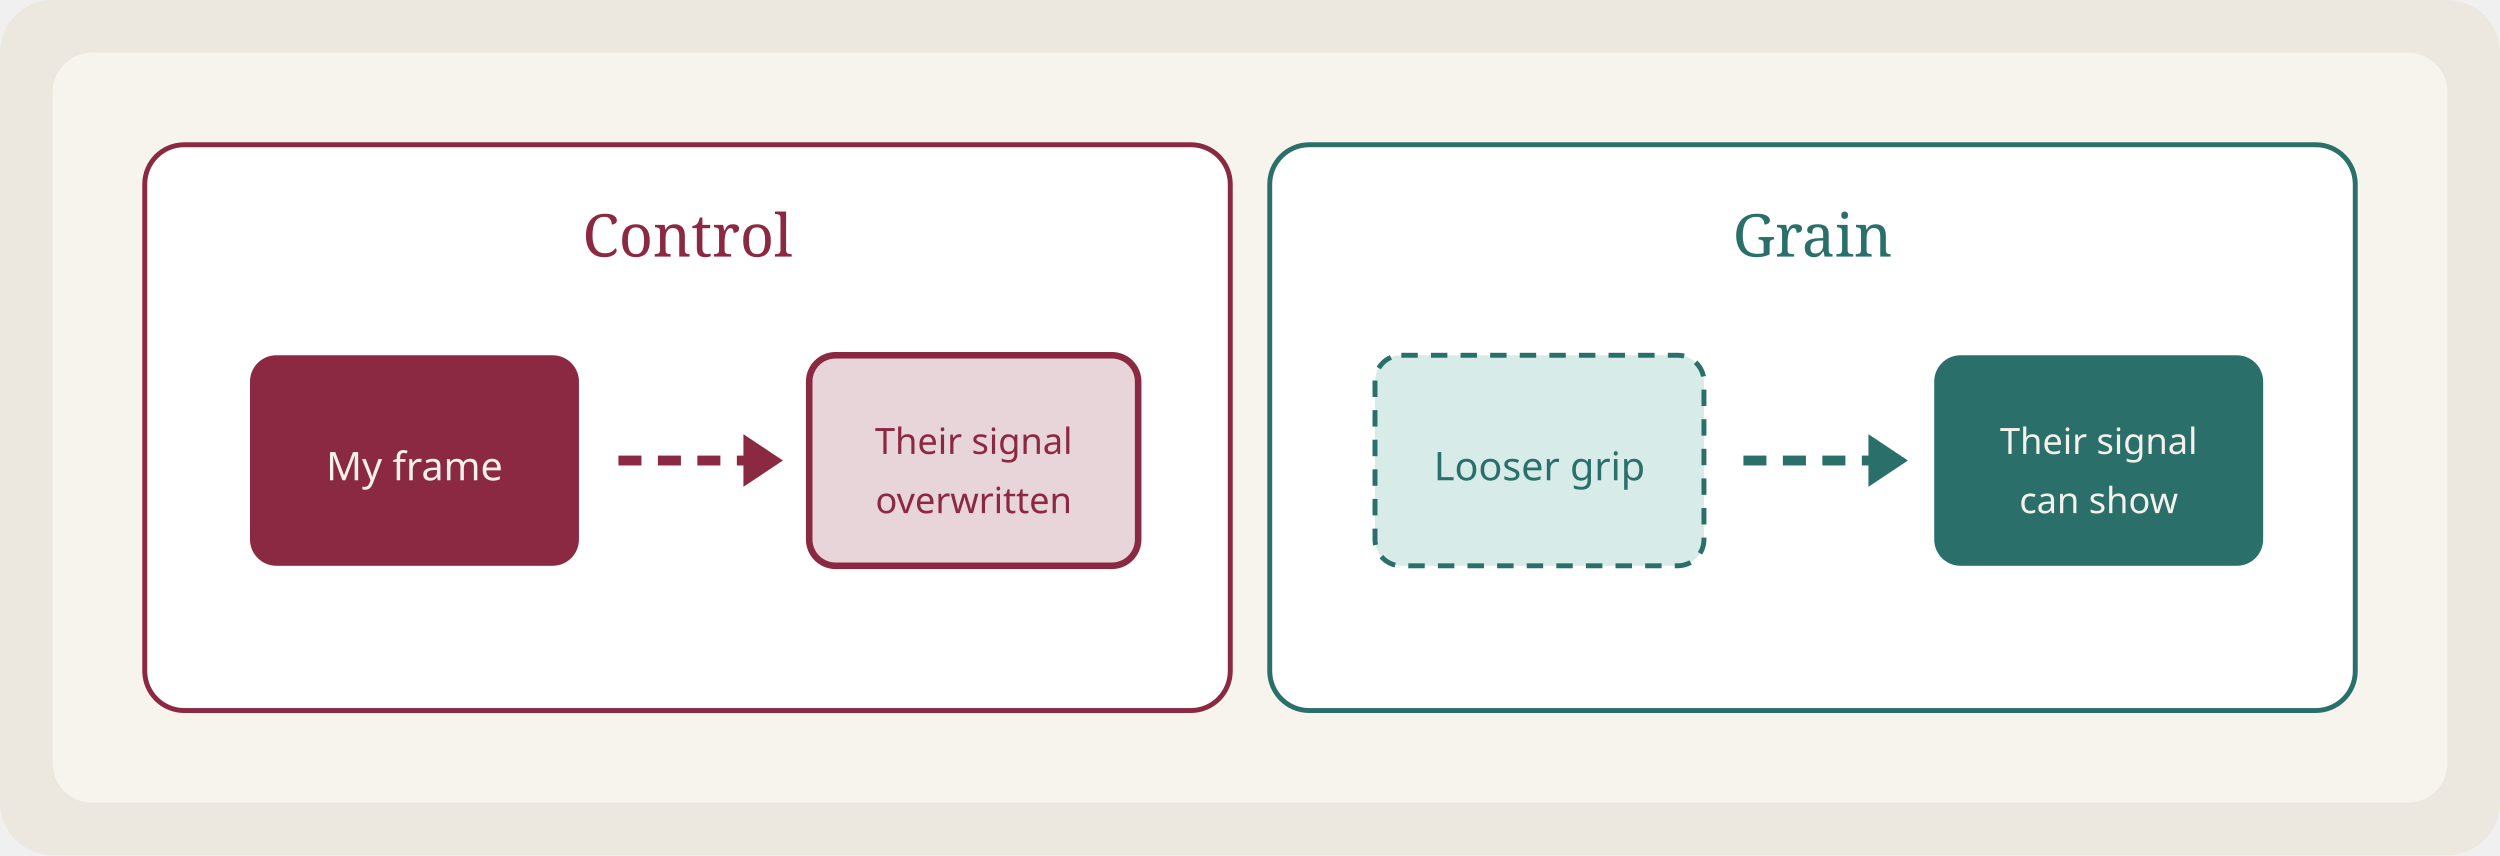
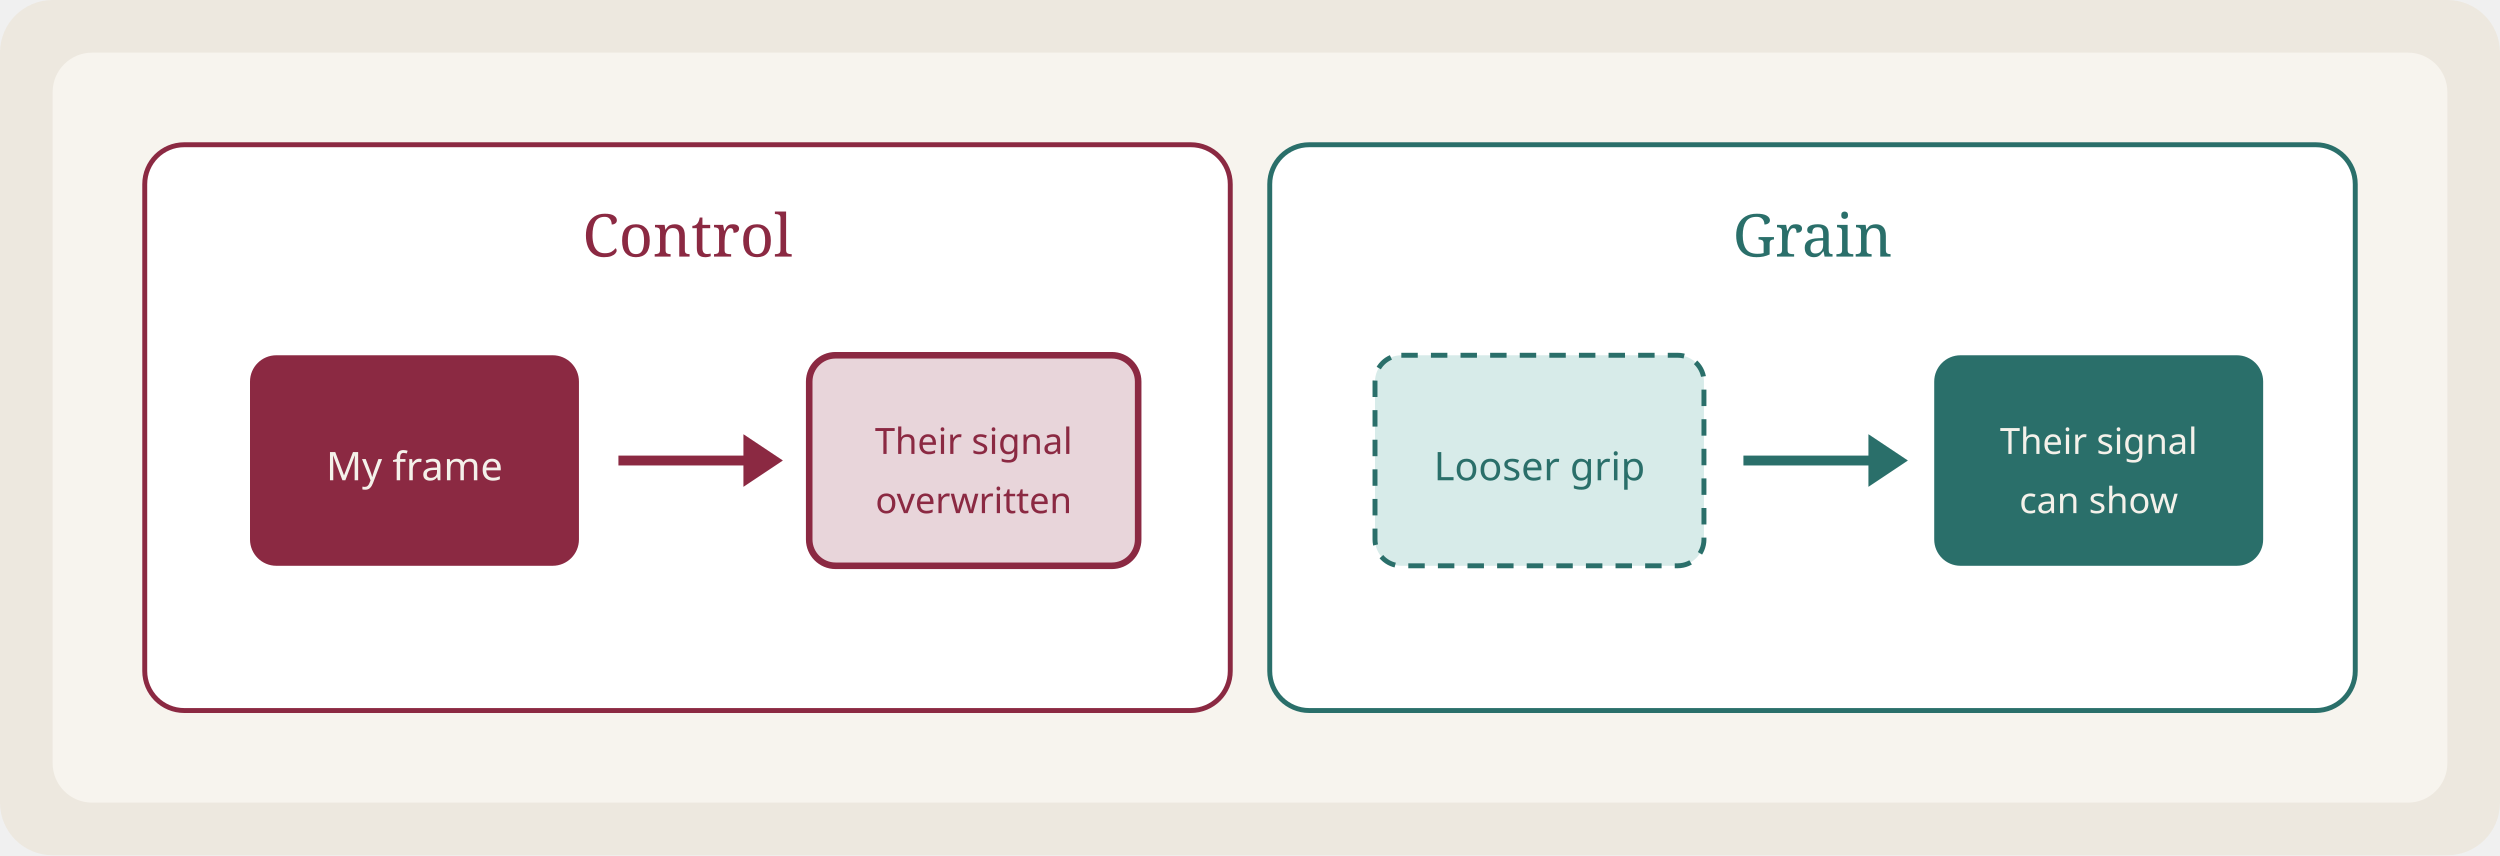
<svg xmlns="http://www.w3.org/2000/svg" viewBox="0 0 760 260" role="img" aria-labelledby="title desc">
-   <style>@media (prefers-reduced-motion: reduce){*{animation:none!important}}.flow{stroke-dasharray:7 5;animation:flow 1s linear infinite}@keyframes flow{from{stroke-dashoffset:24}to{stroke-dashoffset:0}}.march{animation:march 2.4s linear infinite}@keyframes march{to{stroke-dashoffset:-18}}.ow{animation:ow 4s ease-in-out infinite}@keyframes ow{0%,100%{fill:#E8D5DA}50%{fill:#B9677B}}.owt{animation:owt 4s ease-in-out infinite}@keyframes owt{0%,100%{opacity:1}50%{opacity:.15}}.show{animation:show 4s ease-in-out infinite}@keyframes show{0%,100%{opacity:.7}50%{opacity:1}}</style>
+   <style>@media (prefers-reduced-motion: reduce){*{animation:none!important}}.ow{animation:ow 5s ease-in-out infinite}@keyframes ow{0%,100%{fill:#E8D5DA}50%{fill:#B9677B}}.owt{animation:owt 5s ease-in-out infinite}@keyframes owt{0%,100%{opacity:1}50%{opacity:.15}}.show{animation:show 5s ease-in-out infinite}@keyframes show{0%,100%{opacity:.65}50%{opacity:1}}</style>
  <rect width="760" height="260" rx="16" fill="#EDE8DF" />
  <rect x="16" y="16" width="728" height="228" rx="12" fill="#F7F4EE" />
  <rect x="44" y="44" width="330" height="172" rx="12" fill="#FFFFFF" stroke="#8B2942" stroke-width="1.5" />
  <text x="209" y="78" text-anchor="middle" font-family="Georgia, serif" font-size="18" fill="#8B2942">Control</text>
  <rect x="76" y="108" width="100" height="64" rx="8" fill="#8B2942" />
  <text x="126" y="146" text-anchor="middle" font-family="system-ui, sans-serif" font-size="12" fill="#F4F1EA">My frame</text>
-   <path class="flow" d="M188 140 H234" stroke="#8B2942" stroke-width="3" />
+   <path d="M188 140 H234" stroke="#8B2942" stroke-width="3" />
  <path d="M226 132 L238 140 L226 148" fill="#8B2942" />
  <rect class="ow" x="246" y="108" width="100" height="64" rx="8" fill="#E8D5DA" stroke="#8B2942" stroke-width="2" />
  <text class="owt" x="296" y="138" text-anchor="middle" font-family="system-ui, sans-serif" font-size="11" fill="#8B2942">Their signal</text>
  <text x="296" y="156" text-anchor="middle" font-family="system-ui, sans-serif" font-size="11" fill="#8B2942">overwritten</text>
  <rect x="386" y="44" width="330" height="172" rx="12" fill="#FFFFFF" stroke="#2A6F6A" stroke-width="1.5" />
  <text x="551" y="78" text-anchor="middle" font-family="Georgia, serif" font-size="18" fill="#2A6F6A">Grain</text>
-   <rect class="march" x="418" y="108" width="100" height="64" rx="8" fill="#D7EBE9" stroke="#2A6F6A" stroke-width="1.5" stroke-dasharray="5 4" />
+   <rect x="418" y="108" width="100" height="64" rx="8" fill="#D7EBE9" stroke="#2A6F6A" stroke-width="1.5" stroke-dasharray="5 4" />
  <text x="468" y="146" text-anchor="middle" font-family="system-ui, sans-serif" font-size="12" fill="#2A6F6A">Looser grip</text>
-   <path class="flow" d="M530 140 H576" stroke="#2A6F6A" stroke-width="3" />
+   <path d="M530 140 H576" stroke="#2A6F6A" stroke-width="3" />
  <path d="M568 132 L580 140 L568 148" fill="#2A6F6A" />
  <rect class="show" x="588" y="108" width="100" height="64" rx="8" fill="#2A6F6A" />
  <text x="638" y="138" text-anchor="middle" font-family="system-ui, sans-serif" font-size="11" fill="#F4F1EA">Their signal</text>
  <text x="638" y="156" text-anchor="middle" font-family="system-ui, sans-serif" font-size="11" fill="#F4F1EA">can show</text>
</svg>
